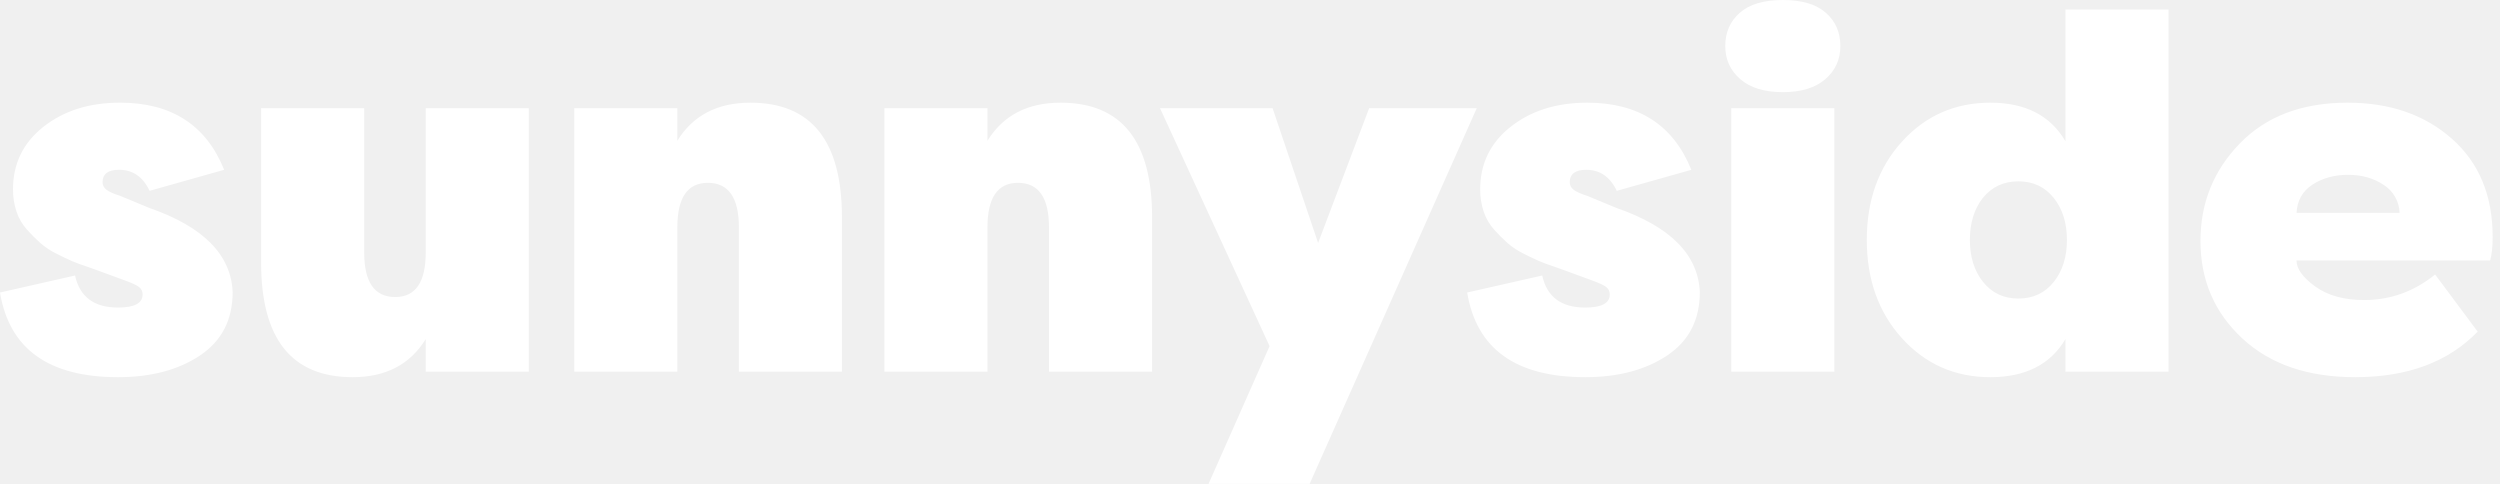
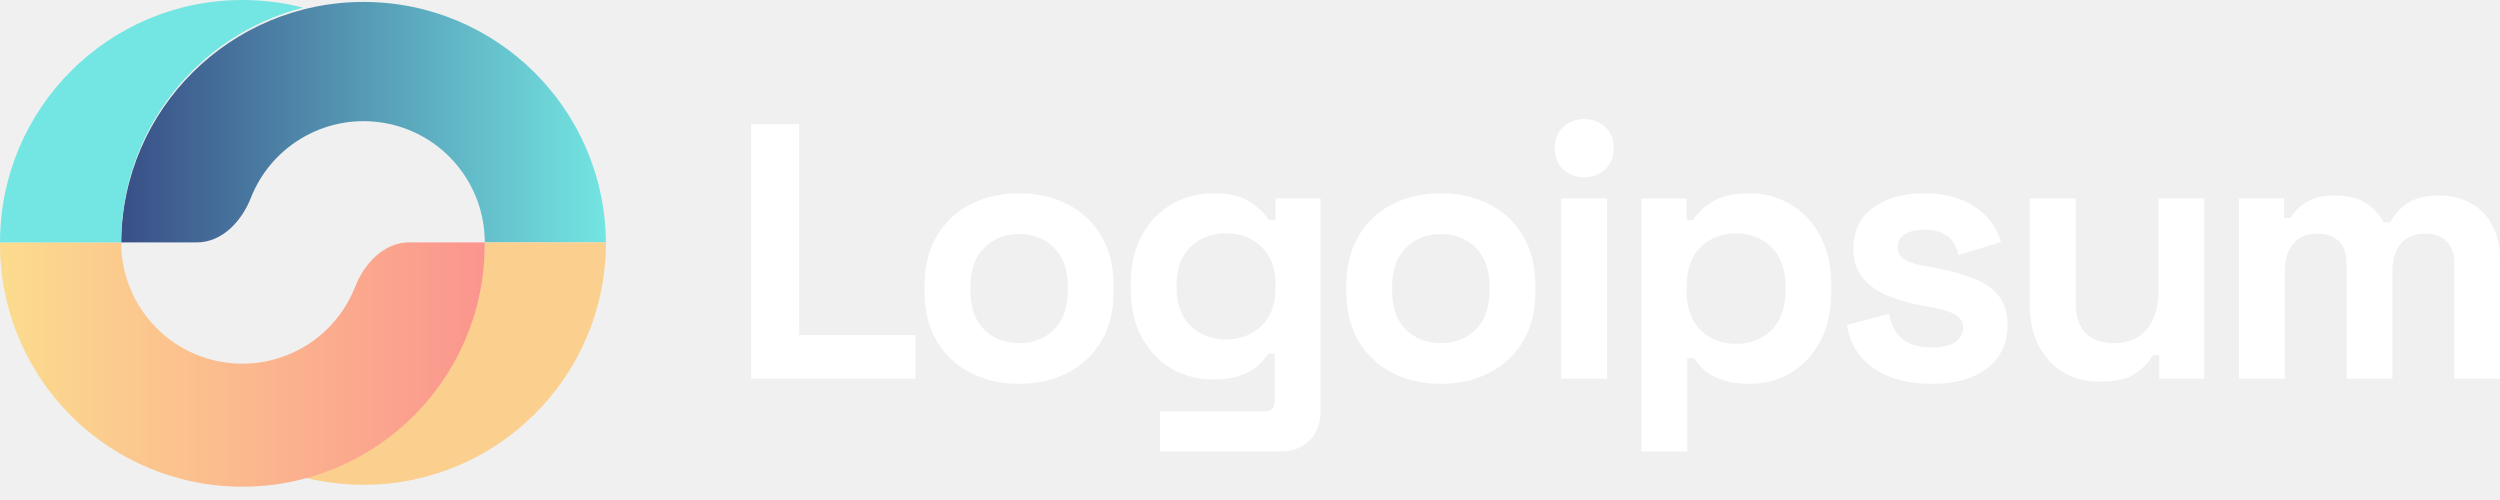
- <svg xmlns="http://www.w3.org/2000/svg" width="124" height="24" fill="none">
-   <path fill-rule="evenodd" clip-rule="evenodd" d="M88.428 4.571c.91 0 1.613-.215 2.11-.646.496-.43.744-.977.744-1.64 0-.678-.24-1.23-.72-1.651C90.082.21 89.371 0 88.428 0c-.943 0-1.655.211-2.135.634-.48.422-.72.973-.72 1.652 0 .662.249 1.209.745 1.64.496.43 1.2.645 2.11.645zM9.927 17.627c-1.075.72-2.432 1.081-4.07 1.081-3.441 0-5.394-1.4-5.857-4.199l3.723-.844c.231 1.06.943 1.59 2.134 1.59.81 0 1.216-.216 1.216-.646 0-.15-.054-.27-.161-.36-.108-.092-.344-.204-.708-.336l-1.489-.546-.422-.15a9.483 9.483 0 0 1-.707-.26 15.497 15.497 0 0 1-.757-.36 3.793 3.793 0 0 1-.819-.535 8.53 8.53 0 0 1-.67-.67 2.546 2.546 0 0 1-.521-.895A3.404 3.404 0 0 1 .645 9.39c0-1.275.505-2.31 1.514-3.105 1.01-.795 2.275-1.193 3.797-1.193 2.548 0 4.269 1.11 5.162 3.33L7.42 9.465c-.33-.696-.835-1.044-1.513-1.044-.546 0-.82.207-.82.621 0 .15.067.274.2.373.131.1.355.199.67.298l1.439.597c2.68.927 4.061 2.318 4.144 4.174 0 1.374-.538 2.422-1.613 3.142zm11.189-.807c-.778 1.259-1.985 1.888-3.623 1.888-3.028 0-4.542-1.896-4.542-5.69V5.367h5.113v7.156c0 1.474.512 2.21 1.538 2.21 1.01 0 1.514-.736 1.514-2.21V5.366h5.112v13.069h-5.112V16.82zm12.48 1.615V11.28c0-1.475.504-2.212 1.513-2.212 1.026 0 1.54.737 1.54 2.212v7.155h5.111v-7.652c0-3.793-1.513-5.69-4.541-5.69-1.638 0-2.846.63-3.623 1.888V5.366h-5.113v13.069h5.113zm15.383-7.155v7.155h-5.113V5.366h5.113v1.615c.777-1.258 1.985-1.888 3.623-1.888 3.028 0 4.542 1.897 4.542 5.69v7.652H52.03V11.28c0-1.475-.513-2.212-1.538-2.212-1.01 0-1.514.737-1.514 2.212zM64.958 24l8.289-18.634H67.91l-2.532 6.684-2.258-6.684h-5.584l5.435 11.802L59.944 24h5.014zm17.74-6.373c-1.075.72-2.432 1.081-4.07 1.081-3.441 0-5.393-1.4-5.856-4.199l3.722-.844c.232 1.06.943 1.59 2.134 1.59.811 0 1.216-.216 1.216-.646a.45.45 0 0 0-.16-.36c-.108-.092-.344-.204-.708-.336l-1.49-.546-.421-.15a9.481 9.481 0 0 1-.707-.26 15.507 15.507 0 0 1-.757-.36 3.793 3.793 0 0 1-.82-.535 8.523 8.523 0 0 1-.67-.67 2.546 2.546 0 0 1-.52-.895 3.402 3.402 0 0 1-.174-1.106c0-1.275.504-2.31 1.514-3.105 1.009-.795 2.275-1.193 3.797-1.193 2.548 0 4.268 1.11 5.162 3.33l-3.698 1.043c-.331-.696-.836-1.044-1.514-1.044-.546 0-.819.207-.819.621 0 .15.066.274.199.373.132.1.355.199.67.298l1.439.597c2.68.927 4.062 2.318 4.144 4.174 0 1.374-.537 2.422-1.613 3.142zm8.286-12.26v13.068h-5.112V5.366h5.112zm7.74 13.341c1.737 0 2.977-.63 3.722-1.888v1.615h5.112V.472h-5.112v6.534c-.745-1.275-1.985-1.913-3.723-1.913-1.753 0-3.213.642-4.38 1.926-1.166 1.283-1.75 2.91-1.75 4.882 0 1.97.584 3.598 1.75 4.882 1.166 1.283 2.627 1.925 4.38 1.925zm-.36-4.72c.438.546 1.021.82 1.749.82.728 0 1.311-.274 1.75-.82.438-.547.657-1.243.657-2.087 0-.845-.219-1.54-.657-2.087-.439-.547-1.022-.82-1.75-.82s-1.315.273-1.762.82c-.43.546-.645 1.242-.645 2.087 0 .844.219 1.54.657 2.087zm18.448 4.72c2.597 0 4.624-.753 6.08-2.26l-2.11-2.833c-1.042.845-2.217 1.267-3.524 1.267-.992 0-1.799-.224-2.419-.67-.621-.448-.931-.879-.931-1.293h9.604c.083-.298.124-.687.124-1.167 0-2.054-.674-3.677-2.022-4.87-1.349-1.193-3.073-1.789-5.175-1.789-2.25 0-4.028.671-5.335 2.013-1.307 1.341-1.961 2.956-1.961 4.844 0 1.938.691 3.549 2.072 4.833 1.382 1.283 3.247 1.925 5.597 1.925zm-2.11-9.553c-.496.323-.761.791-.794 1.404h5.112a1.701 1.701 0 0 0-.794-1.391c-.496-.332-1.083-.497-1.762-.497-.678 0-1.266.161-1.762.484z" fill="#fff" />
+ <svg xmlns="http://www.w3.org/2000/svg" width="160" height="32" fill="none">
+   <g clip-path="url(#a)">
+     <path d="M48.073 24.238V7.95h3.071v13.496h7.446v2.792H48.073zM65.222 24.564c-1.148 0-2.18-.233-3.095-.698a5.234 5.234 0 0 1-2.164-2.025c-.528-.884-.791-1.946-.791-3.187v-.373c0-1.24.263-2.303.79-3.187a5.235 5.235 0 0 1 2.165-2.025c.915-.465 1.947-.698 3.095-.698 1.147 0 2.179.233 3.094.698a5.236 5.236 0 0 1 2.164 2.024c.528.885.791 1.947.791 3.188v.373c0 1.24-.263 2.303-.79 3.187a5.235 5.235 0 0 1-2.165 2.025c-.915.465-1.947.698-3.094.698zm0-2.606c.9 0 1.644-.287 2.233-.861.59-.59.885-1.427.885-2.513v-.233c0-1.086-.295-1.916-.885-2.49-.574-.59-1.318-.884-2.233-.884-.9 0-1.645.295-2.234.884-.59.574-.885 1.404-.885 2.49v.233c0 1.086.295 1.923.885 2.513.59.574 1.334.86 2.234.86zM72.372 18.514v-.372c0-1.21.24-2.242.721-3.095.481-.869 1.117-1.528 1.908-1.978a5.172 5.172 0 0 1 2.63-.698c1.055 0 1.853.186 2.396.559.543.372.939.76 1.187 1.163h.419v-1.396h2.885v13.589c0 .79-.233 1.419-.698 1.884-.465.481-1.086.722-1.861.722h-7.725v-2.56h6.7c.435 0 .652-.233.652-.698v-3.002h-.418a3.996 3.996 0 0 1-.652.768c-.28.248-.651.458-1.117.629-.465.17-1.055.256-1.768.256A5.31 5.31 0 0 1 75 23.61c-.79-.466-1.427-1.125-1.908-1.978-.48-.869-.721-1.908-.721-3.118zm6.096 3.211c.9 0 1.652-.287 2.257-.86.605-.575.908-1.381.908-2.42v-.233c0-1.055-.303-1.862-.908-2.42-.59-.574-1.341-.861-2.257-.861-.9 0-1.652.287-2.257.86-.605.559-.907 1.366-.907 2.42v.233c0 1.04.302 1.846.907 2.42.605.574 1.358.861 2.257.861zM92.213 24.564c-1.148 0-2.18-.233-3.095-.698a5.234 5.234 0 0 1-2.164-2.025c-.527-.884-.79-1.946-.79-3.187v-.373c0-1.24.263-2.303.79-3.187a5.235 5.235 0 0 1 2.164-2.025c.916-.465 1.947-.698 3.095-.698 1.148 0 2.18.233 3.095.698a5.236 5.236 0 0 1 2.164 2.024c.527.885.79 1.947.79 3.188v.373c0 1.24-.263 2.303-.79 3.187a5.235 5.235 0 0 1-2.164 2.025c-.916.465-1.947.698-3.095.698zm0-2.606c.9 0 1.644-.287 2.234-.861.59-.59.884-1.427.884-2.513v-.233c0-1.086-.295-1.916-.884-2.49-.574-.59-1.319-.884-2.234-.884-.9 0-1.644.295-2.234.884-.59.574-.884 1.404-.884 2.49v.233c0 1.086.295 1.923.884 2.513.59.574 1.334.86 2.234.86zM99.922 24.238V12.697h2.932v11.541h-2.932zm1.466-12.89c-.528 0-.977-.171-1.35-.513-.356-.34-.535-.79-.535-1.349 0-.558.178-1.008.535-1.35a1.927 1.927 0 0 1 1.35-.511c.543 0 .993.17 1.349.511.357.342.536.792.536 1.35s-.179 1.008-.536 1.35c-.356.34-.806.511-1.349.511zM105.056 28.892V12.697h2.885v1.396h.419c.263-.45.674-.845 1.233-1.187.558-.357 1.357-.535 2.397-.535.93 0 1.791.233 2.582.698.792.45 1.428 1.117 1.908 2.001.481.884.722 1.955.722 3.211v.373c0 1.256-.241 2.326-.722 3.21-.48.885-1.116 1.56-1.908 2.025a5.136 5.136 0 0 1-2.582.675c-.698 0-1.288-.085-1.769-.256-.465-.155-.845-.357-1.14-.605a4.392 4.392 0 0 1-.675-.791h-.419v5.98h-2.931zm6.049-6.888c.916 0 1.668-.287 2.257-.86.605-.59.908-1.443.908-2.56v-.233c0-1.117-.303-1.962-.908-2.536-.605-.59-1.357-.884-2.257-.884-.899 0-1.652.294-2.257.884-.605.574-.907 1.42-.907 2.536v.233c0 1.117.302 1.97.907 2.56.605.573 1.358.86 2.257.86zM123.64 24.564c-1.505 0-2.738-.326-3.7-.977-.961-.652-1.543-1.583-1.745-2.793l2.699-.698c.109.543.287.97.536 1.28.263.31.581.535.954.675.387.124.806.186 1.256.186.683 0 1.187-.116 1.512-.35.326-.247.489-.55.489-.907a.895.895 0 0 0-.465-.814c-.311-.202-.807-.364-1.489-.489l-.652-.116a12.34 12.34 0 0 1-2.21-.628c-.668-.28-1.203-.66-1.606-1.14-.403-.481-.605-1.102-.605-1.862 0-1.148.419-2.024 1.257-2.63.837-.62 1.939-.93 3.304-.93 1.287 0 2.358.287 3.211.861.853.574 1.411 1.326 1.675 2.257l-2.722.838c-.124-.59-.38-1.009-.768-1.257-.373-.248-.838-.372-1.396-.372-.559 0-.985.1-1.28.302a.884.884 0 0 0-.442.791c0 .373.155.652.465.838.31.17.729.303 1.257.396l.651.116c.869.155 1.652.365 2.35.628.714.249 1.272.613 1.676 1.094.418.465.628 1.101.628 1.908 0 1.21-.442 2.148-1.326 2.816-.869.651-2.04.977-3.514.977zM134.4 24.424c-.9 0-1.691-.201-2.374-.605a4.3 4.3 0 0 1-1.559-1.721c-.372-.73-.558-1.567-.558-2.514v-6.887h2.932v6.655c0 .869.209 1.52.628 1.954.434.435 1.047.652 1.838.652.9 0 1.598-.295 2.094-.884.497-.605.745-1.443.745-2.513v-5.864h2.932v11.541h-2.886v-1.512h-.418c-.186.388-.536.768-1.047 1.14-.512.372-1.288.558-2.327.558zM143.293 24.238V12.697h2.885v1.256h.419c.202-.387.536-.721 1.001-1 .465-.295 1.078-.442 1.838-.442.822 0 1.482.163 1.978.488.496.31.876.722 1.14 1.234h.419a3.403 3.403 0 0 1 1.117-1.234c.481-.325 1.163-.488 2.047-.488.714 0 1.358.155 1.932.465.589.295 1.055.752 1.396 1.373.357.605.535 1.373.535 2.303v7.586h-2.932v-7.376c0-.636-.163-1.11-.488-1.42-.326-.325-.784-.488-1.373-.488-.667 0-1.187.217-1.559.651-.357.42-.535 1.024-.535 1.815v6.818h-2.932v-7.376c0-.636-.163-1.11-.489-1.42-.326-.325-.783-.488-1.373-.488-.667 0-1.187.217-1.559.651-.357.42-.535 1.024-.535 1.815v6.818h-2.932z" fill="#fff" />
+     <path d="M38.78 15.513a15.513 15.513 0 0 0-31.025 0h4.848c1.607 0 2.86-1.347 3.448-2.841a7.756 7.756 0 0 1 14.974 2.84h7.756z" fill="url(#b)" />
+     <path d="M29.845 21.45c.78-1.883 1.18-3.9 1.18-5.937h7.756c0 8.567-6.945 15.512-15.513 15.512a15.54 15.54 0 0 1-3.885-.49 15.521 15.521 0 0 0 7.099-4.053 15.511 15.511 0 0 0 3.363-5.033z" fill="#FBCF8E" />
+     <path d="M0 15.513a15.513 15.513 0 1 0 31.025 0h-4.847c-1.607 0-2.86 1.346-3.448 2.84a7.755 7.755 0 0 1-14.974-2.84H0z" fill="url(#c)" />
+     <path d="M.002 15.513C.002 6.945 6.947 0 15.514 0c1.342 0 2.643.17 3.885.49A15.513 15.513 0 0 0 7.756 15.513H.002z" fill="#73E5E2" />
+   </g>
+   <defs>
+     <linearGradient id="b" x1="38.781" y1="7.756" x2="7.755" y2="7.756" gradientUnits="userSpaceOnUse">
+       <stop stop-color="#73E5E2" />
+       <stop offset="1" stop-color="#394F87" />
+     </linearGradient>
+     <linearGradient id="c" x1="0" y1="23.269" x2="31.025" y2="23.269" gradientUnits="userSpaceOnUse">
+       <stop stop-color="#FBDC8E" />
+       <stop offset="1" stop-color="#FB958E" />
+     </linearGradient>
+     <clipPath id="a">
+       <path fill="#fff" d="M0 0h160v32H0z" />
+     </clipPath>
+   </defs>
</svg>
